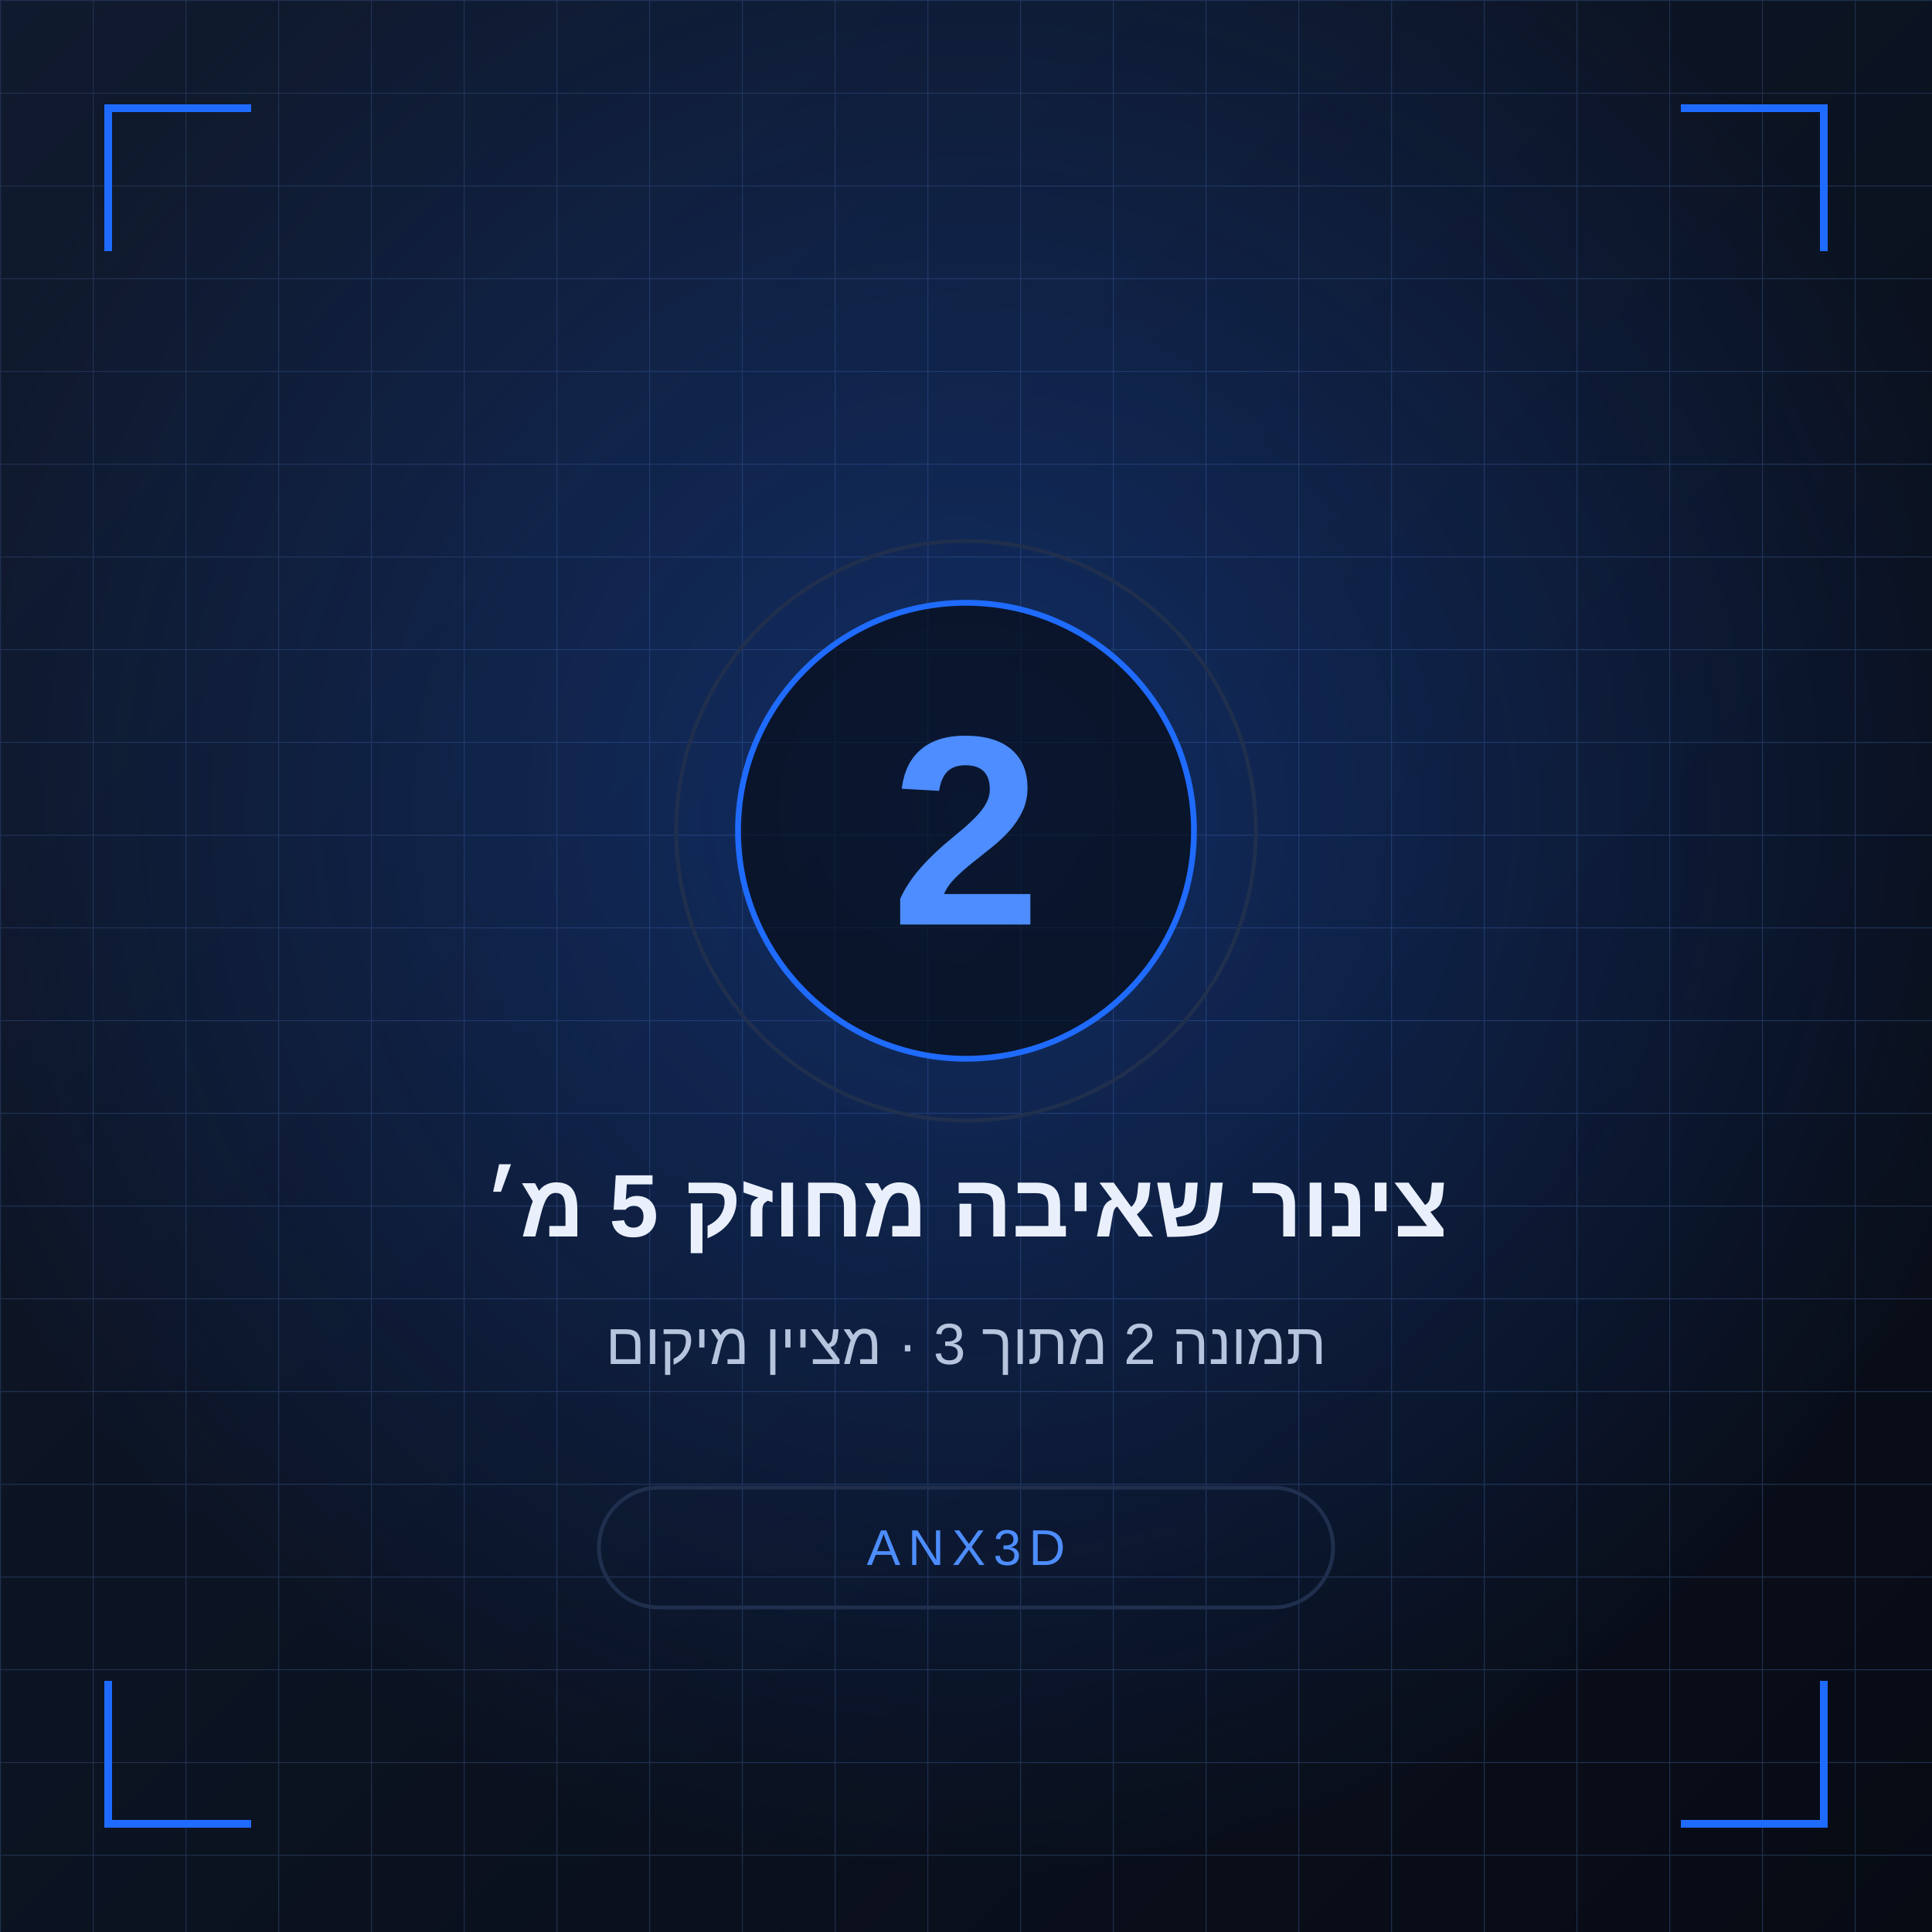
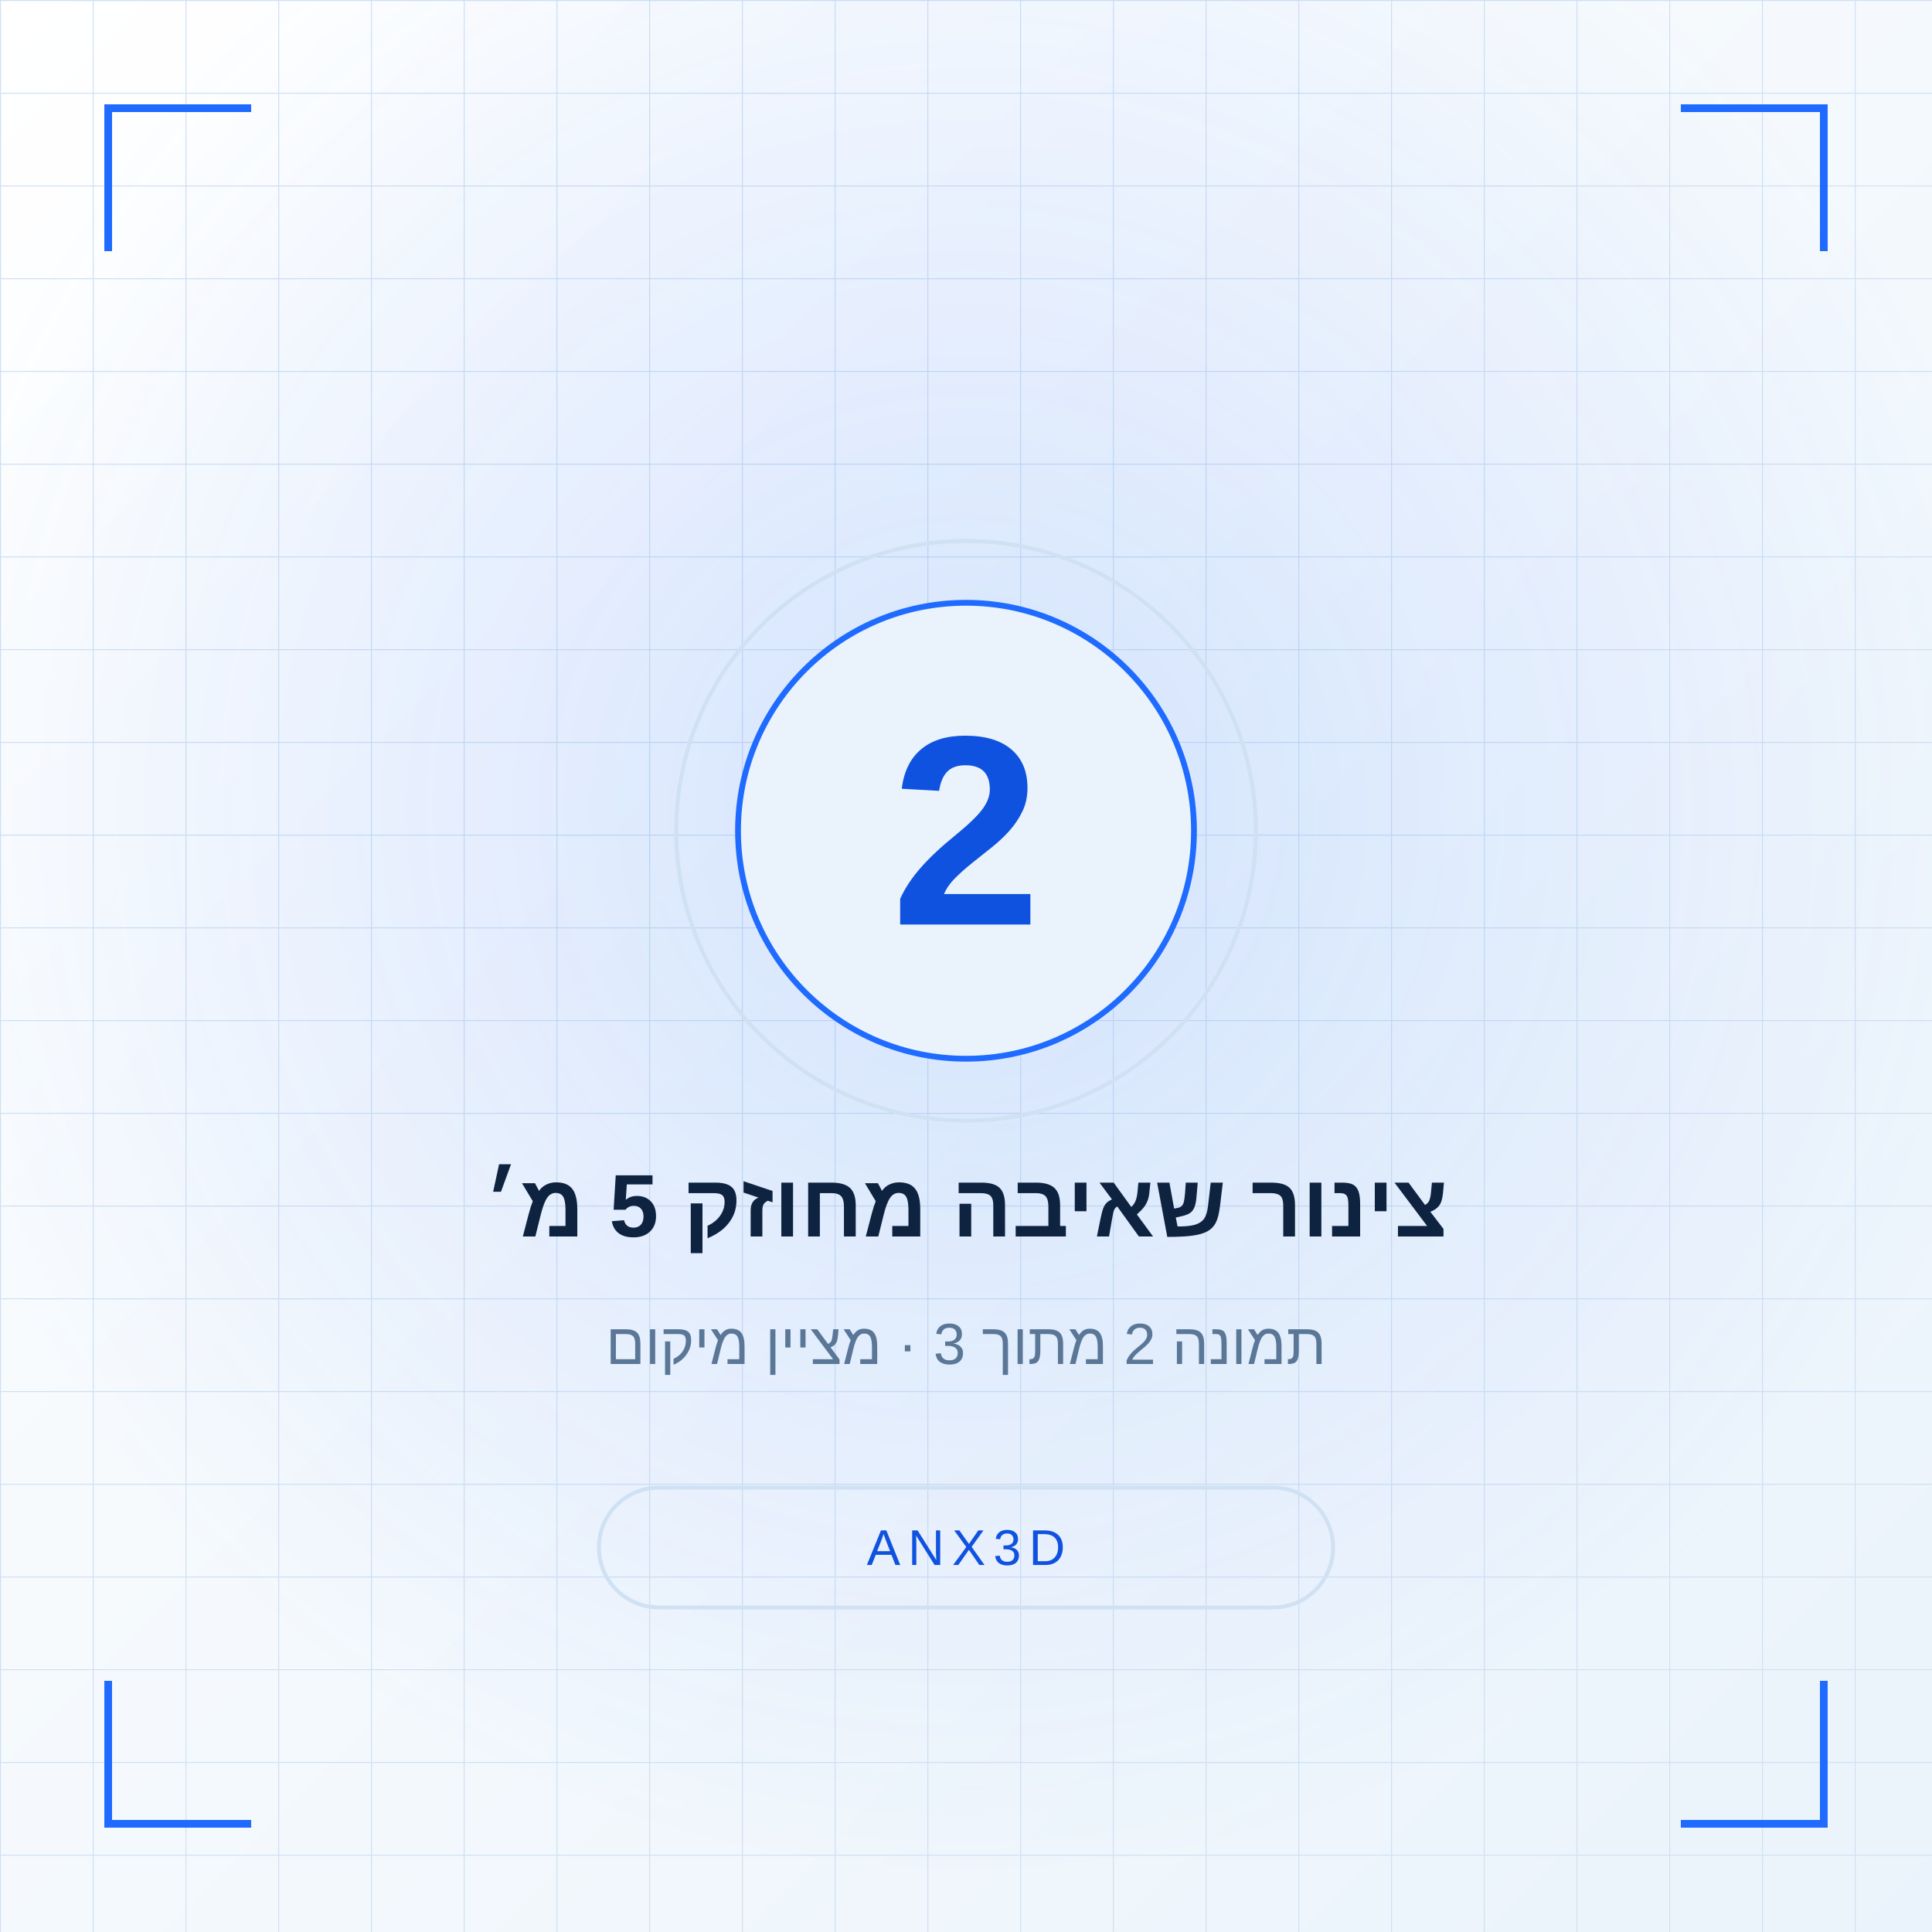
<svg xmlns="http://www.w3.org/2000/svg" width="1000" height="1000" viewBox="0 0 1000 1000" role="img" aria-label="צינור שאיבה מחוזק 5 מ׳ — תמונה 2 מתוך 3 (מציין מיקום)">
  <defs>
    <linearGradient id="bg" x1="0" y1="0" x2="1" y2="1">
-       <stop offset="0%" stop-color="#101a2e" />
-       <stop offset="100%" stop-color="#070b14" />
+       <stop offset="0%" stop-color="#ffffff" />
+       <stop offset="100%" stop-color="#eaf3fb" />
    </linearGradient>
    <pattern id="grid" width="48" height="48" patternUnits="userSpaceOnUse">
-       <path d="M48 0H0V48" fill="none" stroke="#1f2f4d" stroke-width="1" />
+       <path d="M48 0H0V48" fill="none" stroke="#cfe1f2" stroke-width="1" />
    </pattern>
    <radialGradient id="glow" cx="50%" cy="42%" r="55%">
-       <stop offset="0%" stop-color="#1f6bff" stop-opacity="0.30" />
+       <stop offset="0%" stop-color="#1f6bff" stop-opacity="0.16" />
      <stop offset="100%" stop-color="#1f6bff" stop-opacity="0" />
    </radialGradient>
  </defs>
  <rect width="1000" height="1000" fill="url(#bg)" />
  <rect width="1000" height="1000" fill="url(#grid)" />
  <rect width="1000" height="1000" fill="url(#glow)" />
  <path d="M56 128V56h72" fill="none" stroke="#1f6bff" stroke-width="4" stroke-linecap="square" />
  <path d="M872 56h72v72" fill="none" stroke="#1f6bff" stroke-width="4" stroke-linecap="square" />
  <path d="M944 872v72h-72" fill="none" stroke="#1f6bff" stroke-width="4" stroke-linecap="square" />
  <path d="M128 944H56v-72" fill="none" stroke="#1f6bff" stroke-width="4" stroke-linecap="square" />
-   <circle cx="500" cy="430" r="150" fill="none" stroke="#1f2f4d" stroke-width="2" />
-   <circle cx="500" cy="430" r="118" fill="#070b14" fill-opacity="0.65" stroke="#1f6bff" stroke-width="3" />
-   <text x="500" y="430" text-anchor="middle" dominant-baseline="central" font-family="Heebo, Arial, sans-serif" font-size="140" font-weight="700" fill="#4d8dff">2</text>
-   <text x="500" y="640" text-anchor="middle" direction="rtl" font-family="Heebo, Arial, sans-serif" font-size="46" font-weight="700" fill="#eaf0fb">צינור שאיבה מחוזק 5 מ׳</text>
-   <text x="500" y="706" text-anchor="middle" direction="rtl" font-family="Heebo, Arial, sans-serif" font-size="30" fill="#b6c4dd">תמונה 2 מתוך 3 · מציין מיקום</text>
-   <rect x="310" y="770" width="380" height="62" rx="31" fill="none" stroke="#1f2f4d" stroke-width="2" />
-   <text x="500" y="801" text-anchor="middle" dominant-baseline="central" font-family="Heebo, Arial, sans-serif" font-size="26" letter-spacing="4" fill="#4d8dff">ANX3D</text>
+   <circle cx="500" cy="430" r="150" fill="none" stroke="#cfe1f2" stroke-width="2" />
+   <circle cx="500" cy="430" r="118" fill="#eaf3fb" stroke="#1f6bff" stroke-width="3" />
+   <text x="500" y="430" text-anchor="middle" dominant-baseline="central" font-family="Heebo, Arial, sans-serif" font-size="140" font-weight="700" fill="#0f52e0">2</text>
+   <text x="500" y="640" text-anchor="middle" direction="rtl" font-family="Heebo, Arial, sans-serif" font-size="46" font-weight="700" fill="#0d2340">צינור שאיבה מחוזק 5 מ׳</text>
+   <text x="500" y="706" text-anchor="middle" direction="rtl" font-family="Heebo, Arial, sans-serif" font-size="30" fill="#5b7797">תמונה 2 מתוך 3 · מציין מיקום</text>
+   <rect x="310" y="770" width="380" height="62" rx="31" fill="none" stroke="#cfe1f2" stroke-width="2" />
+   <text x="500" y="801" text-anchor="middle" dominant-baseline="central" font-family="Heebo, Arial, sans-serif" font-size="26" letter-spacing="4" fill="#0f52e0">ANX3D</text>
</svg>
